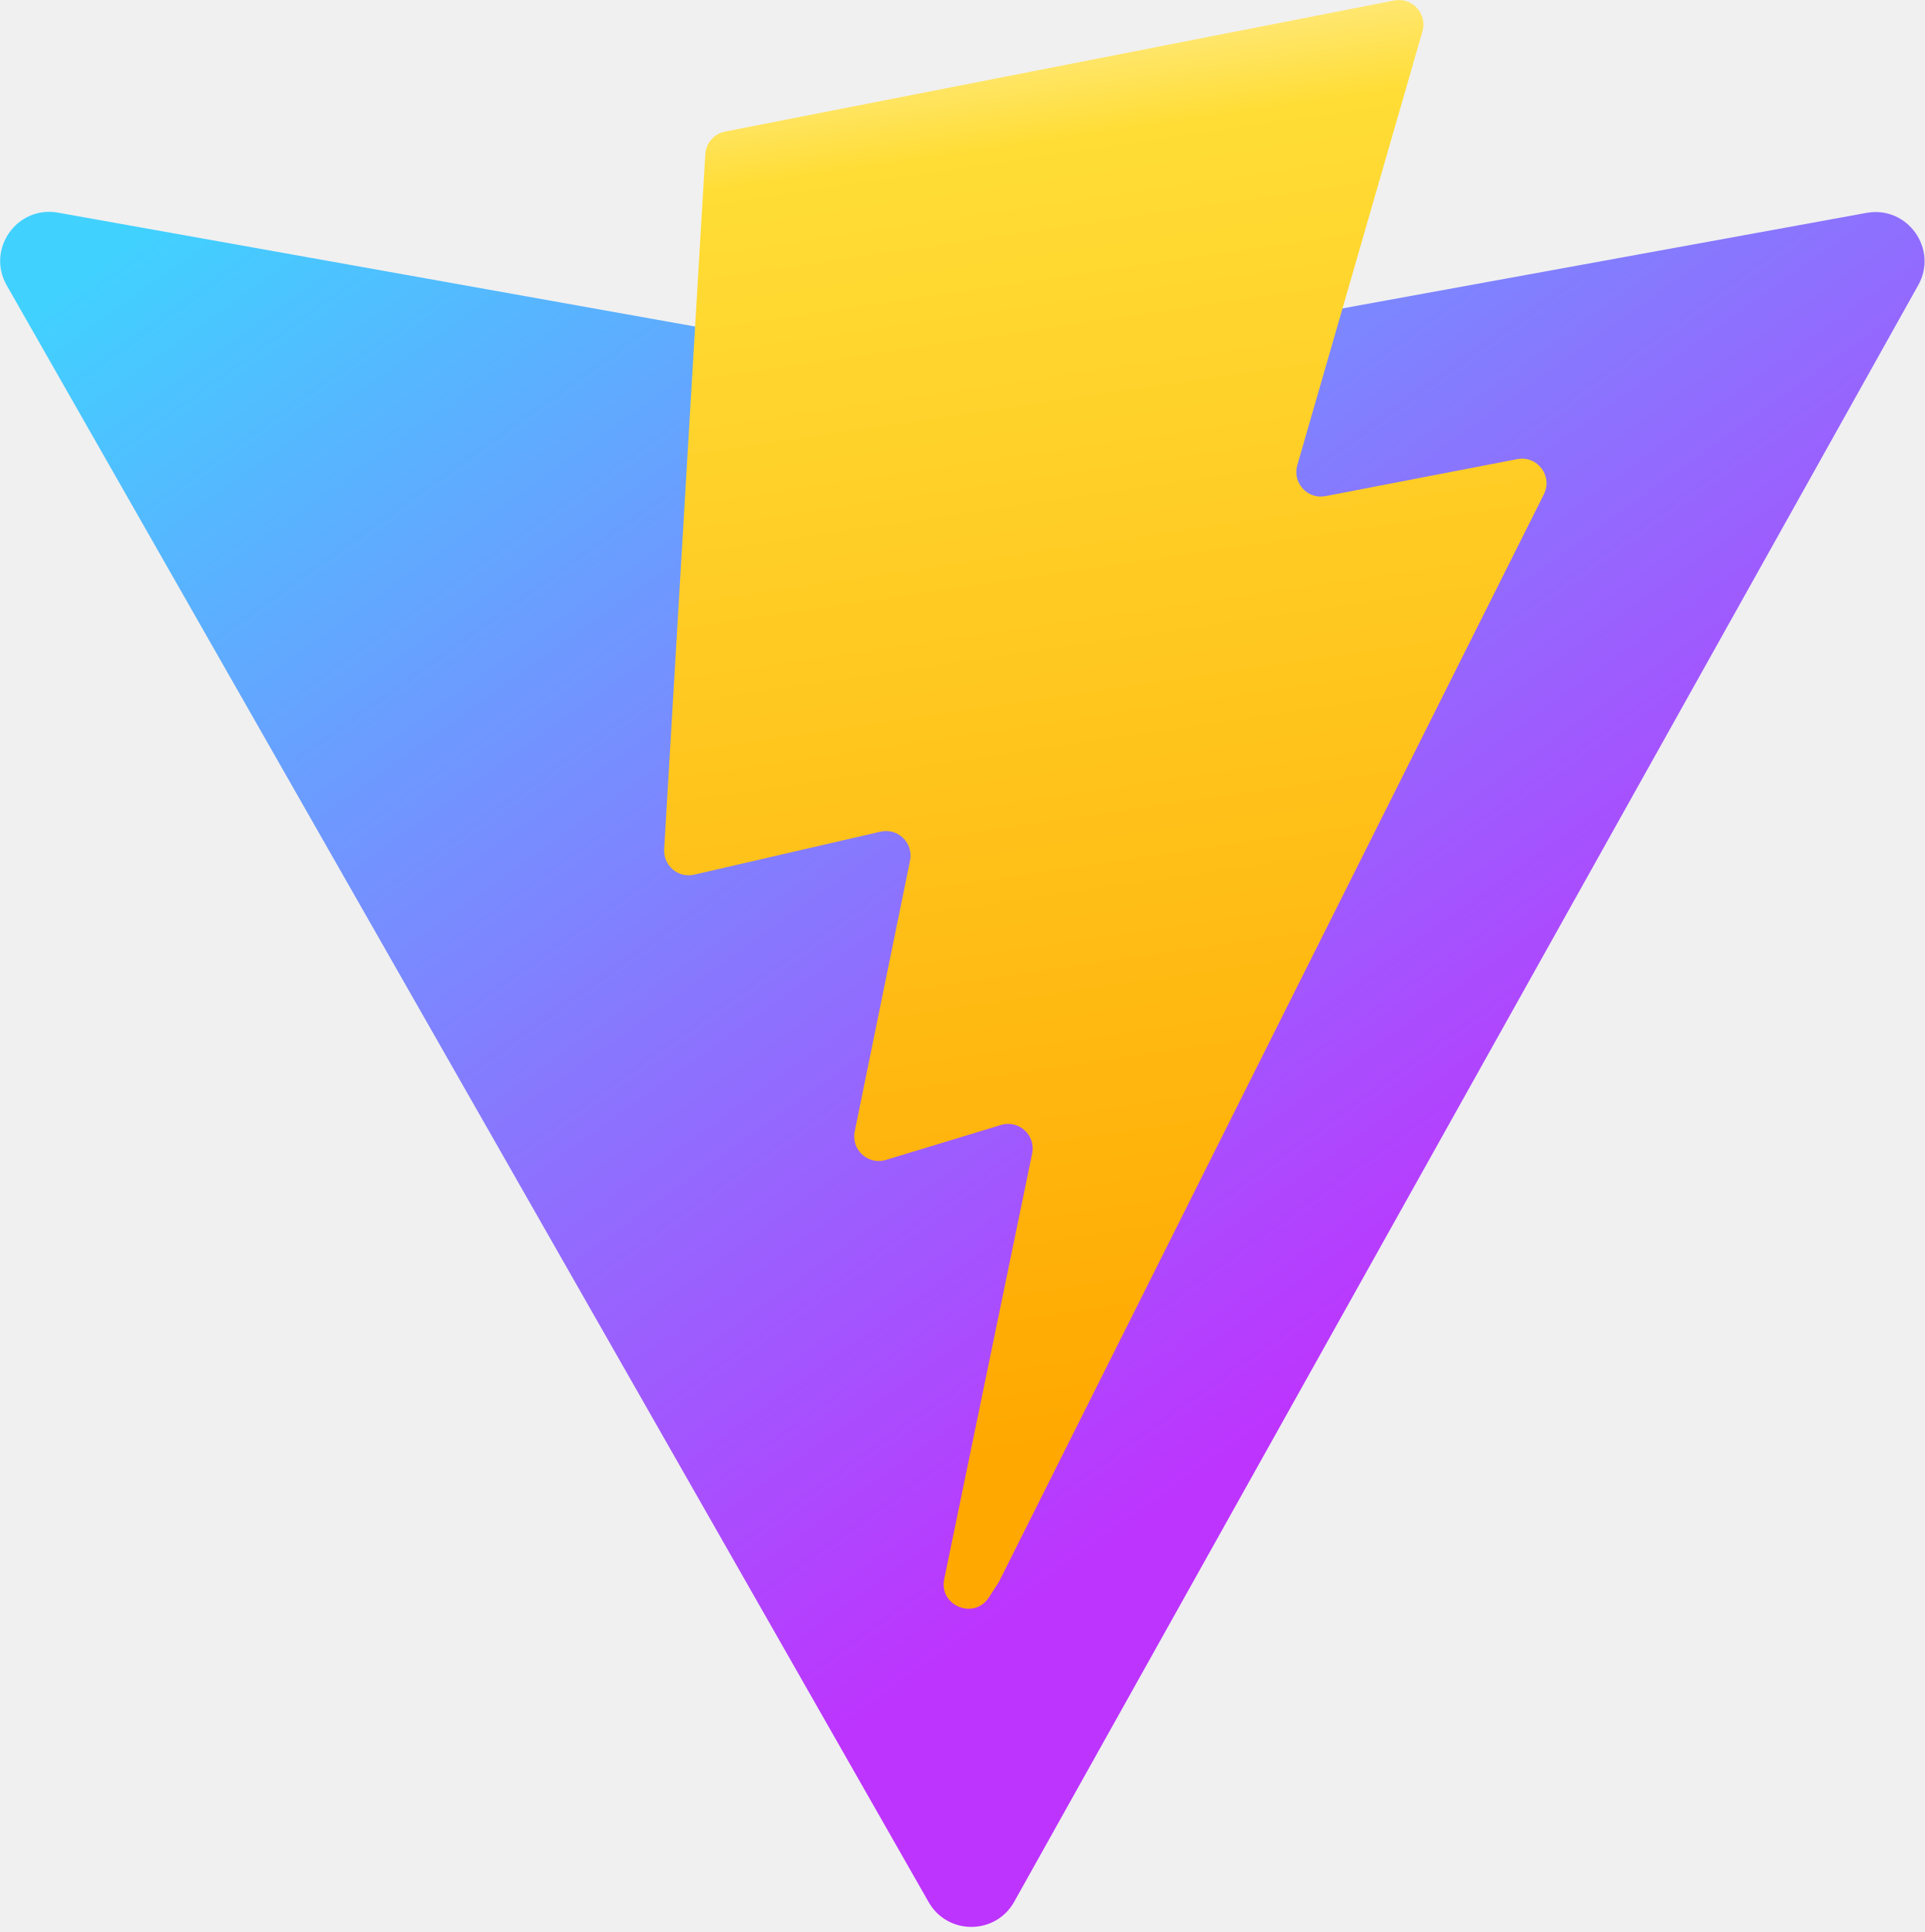
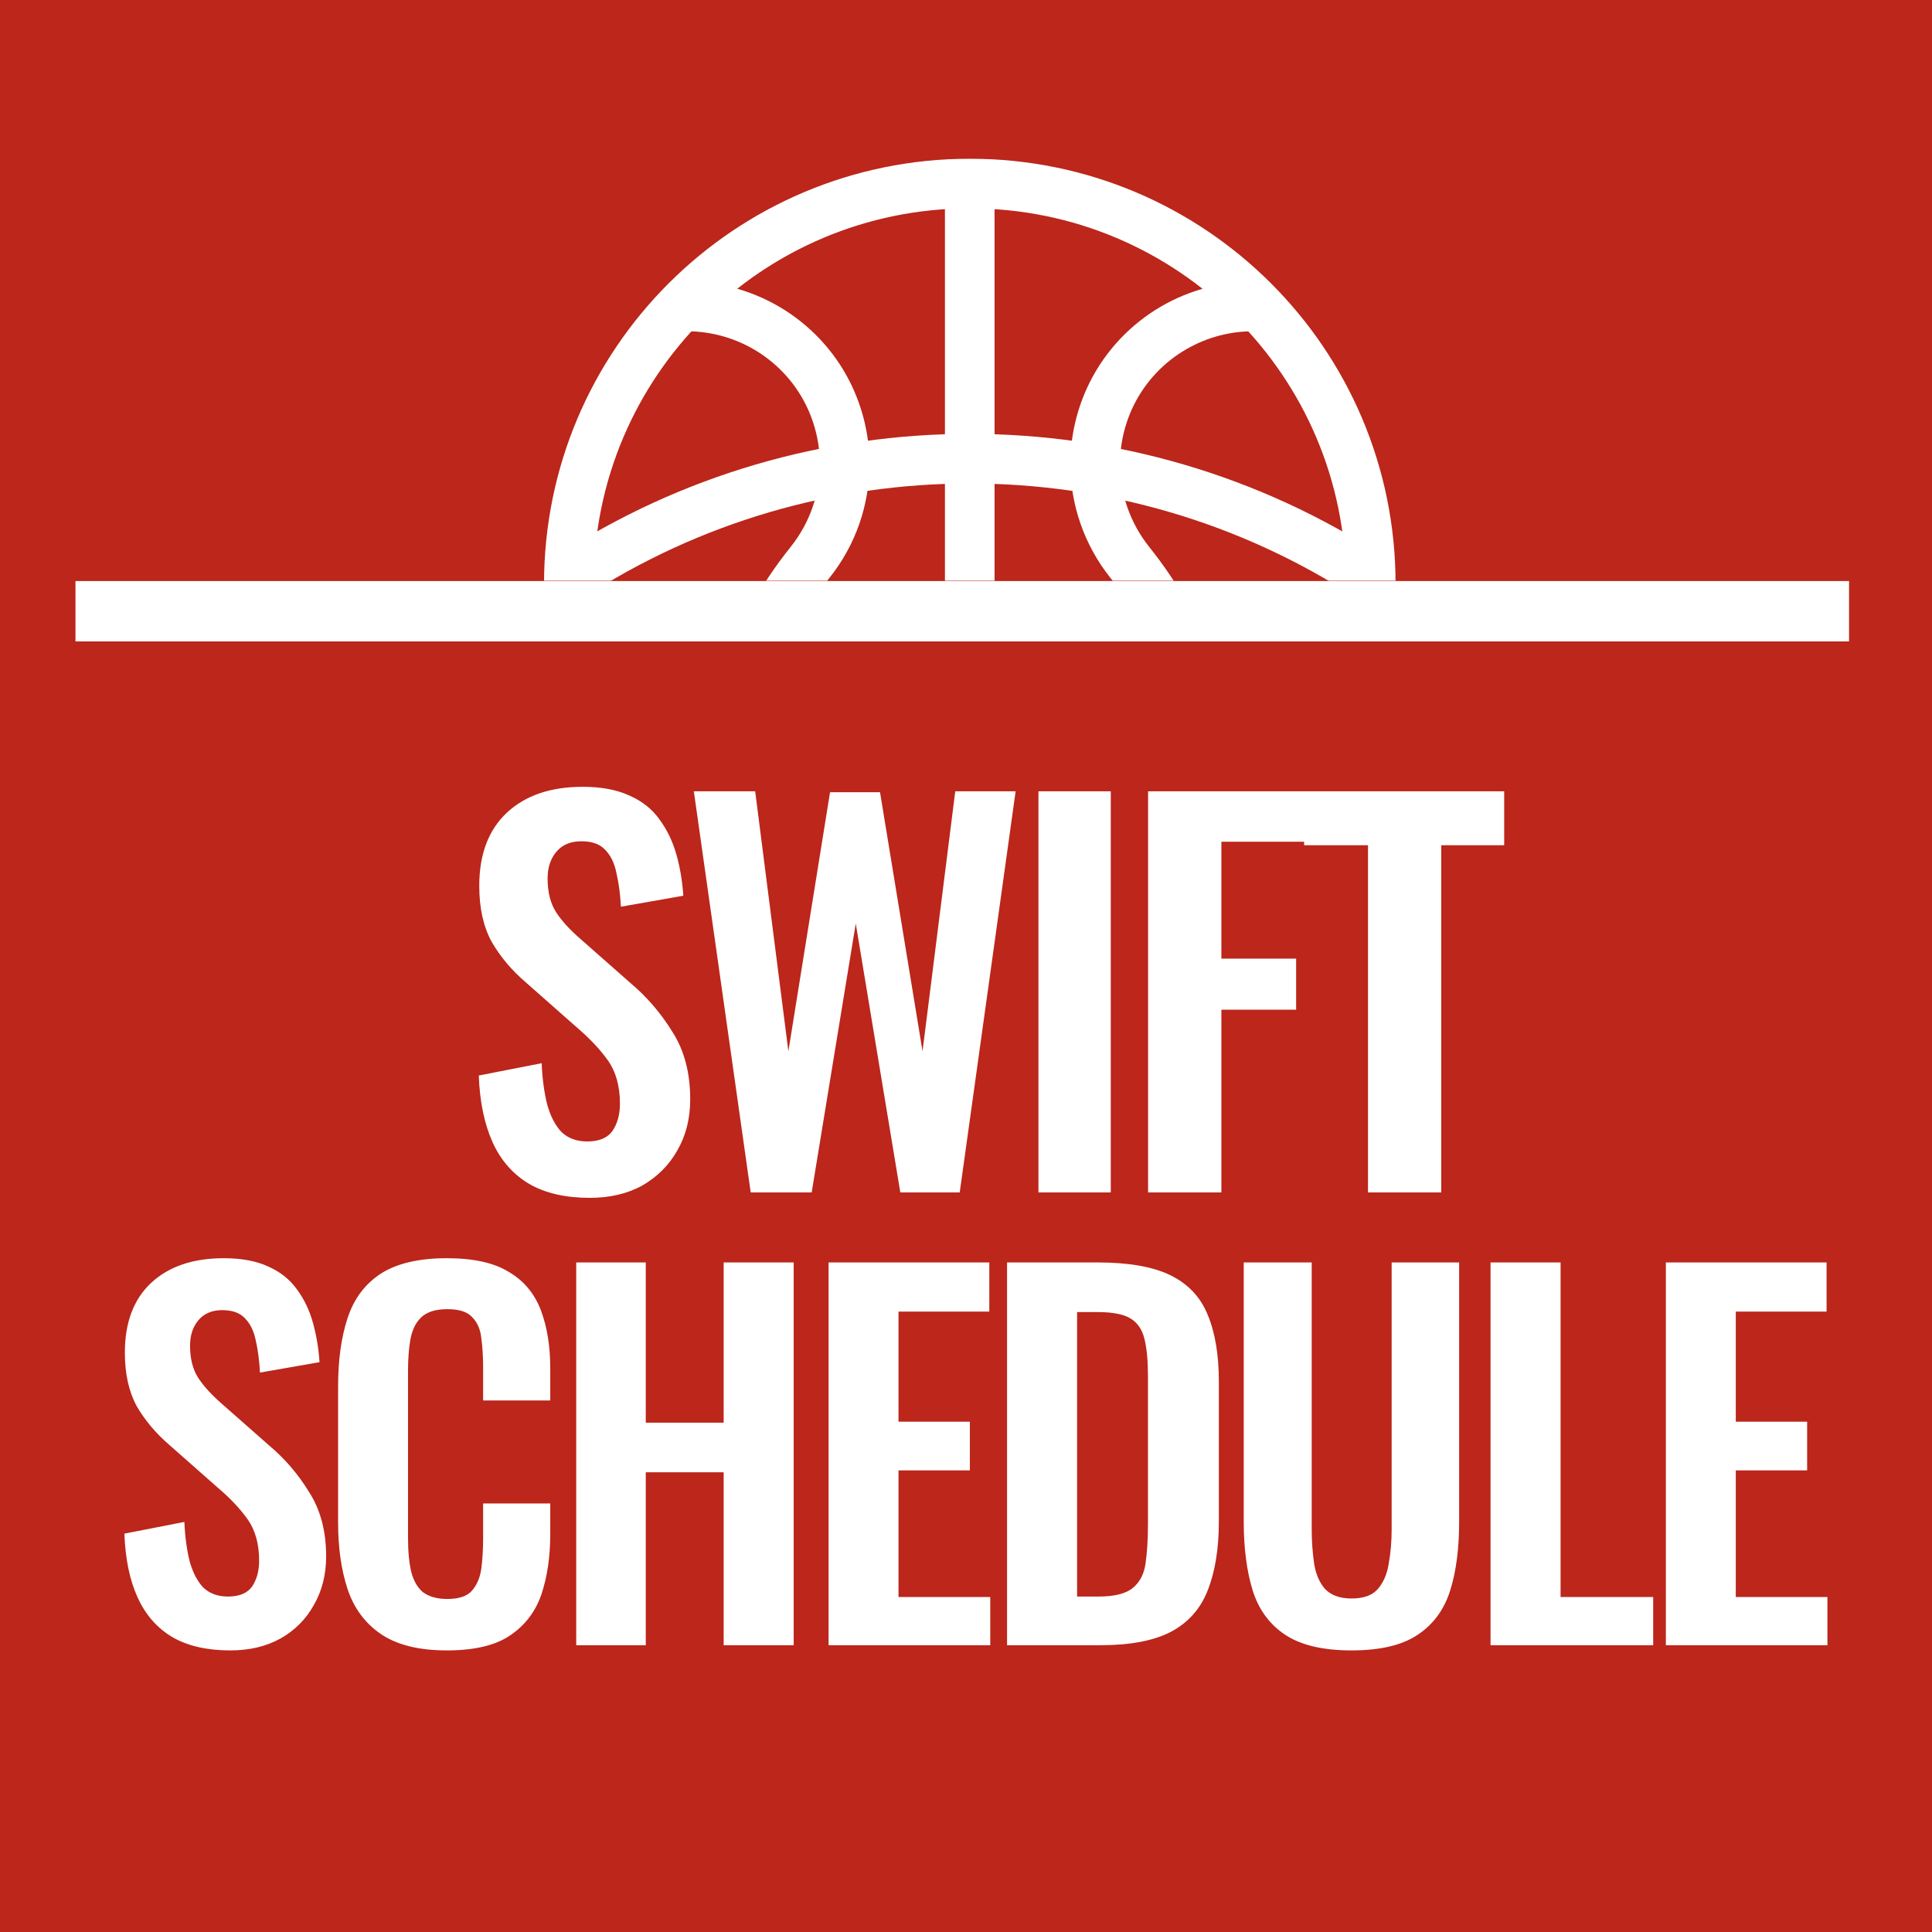
- <svg xmlns="http://www.w3.org/2000/svg" aria-hidden="true" role="img" class="iconify iconify--logos" width="31.88" height="32" preserveAspectRatio="xMidYMid meet" viewBox="0 0 256 257">
+ <svg xmlns="http://www.w3.org/2000/svg" width="16" height="16" viewBox="0 0 16 16" fill="none">
+   <g clip-path="url(#clip0_347_39781)">
+     <rect width="16" height="16" fill="#BC261B" />
+     <rect x="0.625" y="4.812" width="14.688" height="0.5" fill="white" />
+     <g clip-path="url(#clip1_347_39781)">
+       <mask id="mask0_347_39781" style="mask-type:alpha" maskUnits="userSpaceOnUse" x="-6" y="1" width="28" height="4">
+         <rect x="-5.352" y="1.153" width="27.184" height="3.656" fill="#D9D9D9" />
+       </mask>
+       <g mask="url(#mask0_347_39781)">
+         <path d="M8.032 8.15C9.866 8.15 11.352 6.665 11.352 4.835C11.352 3.004 9.866 1.52 8.032 1.52C6.198 1.52 4.711 3.004 4.711 4.835C4.711 6.665 6.198 8.15 8.032 8.15Z" stroke="white" stroke-width="0.411" stroke-miterlimit="10" />
+         <path d="M4.711 4.784C6.721 3.47 9.341 3.47 11.351 4.784" stroke="white" stroke-width="0.411" stroke-miterlimit="10" />
+         <path d="M10.003 7.503C10.062 7.253 10.091 6.999 10.091 6.746C10.091 5.997 9.838 5.259 9.357 4.658C9.168 4.421 9.07 4.133 9.07 3.842C9.07 3.644 9.116 3.444 9.208 3.259C9.441 2.795 9.923 2.519 10.428 2.539" stroke="white" stroke-width="0.411" stroke-miterlimit="10" />
+         <path d="M5.637 2.539C6.143 2.519 6.624 2.795 6.857 3.259C6.949 3.444 6.995 3.644 6.995 3.842C6.995 4.133 6.898 4.421 6.708 4.658C6.227 5.259 5.975 5.997 5.975 6.746C5.975 6.999 6.003 7.253 6.062 7.503" stroke="white" stroke-width="0.411" stroke-miterlimit="10" />
+         <path d="M8.031 1.52V8.15" stroke="white" stroke-width="0.411" stroke-miterlimit="10" />
+       </g>
+     </g>
+     <path d="M4.884 9.92C4.684 9.92 4.517 9.882 4.383 9.805C4.25 9.726 4.148 9.611 4.08 9.461C4.012 9.31 3.973 9.126 3.965 8.907L4.486 8.805C4.491 8.933 4.507 9.047 4.531 9.145C4.558 9.243 4.598 9.32 4.65 9.375C4.705 9.427 4.776 9.453 4.863 9.453C4.962 9.453 5.031 9.424 5.072 9.366C5.113 9.306 5.134 9.231 5.134 9.141C5.134 8.996 5.101 8.877 5.036 8.784C4.97 8.691 4.882 8.598 4.773 8.505L4.355 8.136C4.237 8.035 4.143 7.923 4.072 7.8C4.003 7.674 3.969 7.52 3.969 7.336C3.969 7.074 4.046 6.872 4.199 6.729C4.352 6.587 4.561 6.516 4.826 6.516C4.982 6.516 5.112 6.541 5.216 6.59C5.32 6.636 5.402 6.702 5.462 6.787C5.525 6.872 5.571 6.969 5.602 7.078C5.632 7.185 5.651 7.298 5.659 7.418L5.142 7.509C5.137 7.405 5.124 7.312 5.105 7.23C5.089 7.148 5.057 7.083 5.011 7.037C4.967 6.99 4.902 6.967 4.814 6.967C4.724 6.967 4.654 6.997 4.605 7.057C4.558 7.115 4.535 7.187 4.535 7.275C4.535 7.387 4.558 7.48 4.605 7.554C4.651 7.625 4.718 7.699 4.806 7.775L5.22 8.14C5.357 8.255 5.473 8.39 5.569 8.546C5.667 8.699 5.716 8.885 5.716 9.104C5.716 9.263 5.681 9.403 5.61 9.526C5.541 9.649 5.444 9.746 5.319 9.818C5.196 9.886 5.051 9.92 4.884 9.92ZM6.217 9.875L5.746 6.553H6.254L6.529 8.706L6.874 6.561H7.288L7.64 8.706L7.911 6.553H8.411L7.948 9.875H7.456L7.087 7.648L6.722 9.875H6.217ZM8.6 9.875V6.553H9.199V9.875H8.6ZM9.508 9.875V6.553H10.873V6.971H10.115V7.939H10.734V8.362H10.115V9.875H9.508ZM11.329 9.875V7H10.8V6.553H12.457V7H11.936V9.875H11.329Z" fill="white" />
+     <path d="M1.907 13.668C1.716 13.668 1.557 13.632 1.429 13.559C1.301 13.483 1.205 13.373 1.14 13.23C1.074 13.086 1.038 12.91 1.03 12.701L1.527 12.604C1.532 12.726 1.547 12.834 1.57 12.928C1.596 13.022 1.634 13.095 1.684 13.148C1.736 13.197 1.804 13.222 1.887 13.222C1.981 13.222 2.048 13.194 2.087 13.14C2.126 13.082 2.146 13.011 2.146 12.924C2.146 12.786 2.114 12.673 2.052 12.584C1.989 12.495 1.905 12.406 1.801 12.318L1.402 11.966C1.29 11.869 1.2 11.762 1.132 11.645C1.067 11.525 1.034 11.377 1.034 11.202C1.034 10.952 1.107 10.759 1.253 10.623C1.399 10.488 1.599 10.42 1.852 10.42C2.001 10.42 2.125 10.443 2.224 10.49C2.323 10.534 2.401 10.597 2.459 10.678C2.519 10.759 2.563 10.851 2.592 10.956C2.62 11.058 2.639 11.166 2.646 11.281L2.153 11.367C2.148 11.268 2.136 11.179 2.118 11.101C2.102 11.022 2.072 10.961 2.028 10.917C1.986 10.872 1.924 10.85 1.84 10.85C1.754 10.85 1.688 10.879 1.641 10.936C1.596 10.991 1.574 11.06 1.574 11.144C1.574 11.251 1.596 11.339 1.641 11.41C1.685 11.478 1.749 11.548 1.832 11.621L2.228 11.97C2.358 12.079 2.469 12.208 2.56 12.357C2.654 12.503 2.701 12.681 2.701 12.889C2.701 13.04 2.667 13.175 2.599 13.292C2.534 13.41 2.442 13.502 2.322 13.57C2.204 13.635 2.066 13.668 1.907 13.668ZM3.7 13.668C3.468 13.668 3.285 13.622 3.152 13.531C3.021 13.44 2.93 13.316 2.878 13.159C2.826 13 2.8 12.818 2.8 12.611V11.48C2.8 11.264 2.826 11.076 2.878 10.917C2.93 10.758 3.021 10.635 3.152 10.549C3.285 10.463 3.468 10.42 3.7 10.42C3.919 10.42 4.09 10.457 4.213 10.533C4.338 10.606 4.426 10.712 4.479 10.85C4.531 10.988 4.557 11.149 4.557 11.332V11.598H4.001V11.324C4.001 11.235 3.996 11.154 3.986 11.081C3.978 11.008 3.953 10.951 3.911 10.909C3.872 10.864 3.803 10.842 3.704 10.842C3.605 10.842 3.532 10.866 3.485 10.913C3.44 10.957 3.412 11.018 3.398 11.097C3.385 11.172 3.379 11.258 3.379 11.355V12.733C3.379 12.848 3.388 12.943 3.406 13.018C3.425 13.091 3.457 13.148 3.504 13.187C3.554 13.223 3.62 13.242 3.704 13.242C3.8 13.242 3.868 13.219 3.907 13.175C3.949 13.128 3.975 13.067 3.986 12.991C3.996 12.915 4.001 12.831 4.001 12.737V12.451H4.557V12.705C4.557 12.893 4.532 13.06 4.483 13.206C4.433 13.35 4.346 13.463 4.22 13.547C4.098 13.628 3.924 13.668 3.7 13.668ZM4.772 13.625V10.455H5.348V11.782H5.993V10.455H6.573V13.625H5.993V12.193H5.348V13.625H4.772ZM6.862 13.625V10.455H8.193V10.862H7.441V11.774H8.032V12.177H7.441V13.226H8.201V13.625H6.862ZM8.34 13.625V10.455H9.088C9.346 10.455 9.547 10.49 9.691 10.56C9.837 10.631 9.94 10.739 10 10.885C10.062 11.031 10.094 11.217 10.094 11.441V12.6C10.094 12.829 10.062 13.021 10 13.175C9.94 13.326 9.838 13.44 9.695 13.515C9.554 13.588 9.359 13.625 9.111 13.625H8.34ZM8.92 13.222H9.096C9.229 13.222 9.324 13.198 9.381 13.151C9.439 13.104 9.474 13.037 9.487 12.948C9.5 12.857 9.507 12.746 9.507 12.615V11.402C9.507 11.274 9.498 11.171 9.479 11.093C9.461 11.014 9.423 10.957 9.366 10.921C9.308 10.884 9.216 10.866 9.088 10.866H8.92V13.222ZM11.192 13.668C10.957 13.668 10.775 13.625 10.644 13.539C10.514 13.453 10.424 13.33 10.374 13.171C10.325 13.012 10.3 12.821 10.3 12.6V10.455H10.863V12.666C10.863 12.765 10.87 12.859 10.883 12.948C10.896 13.034 10.926 13.104 10.973 13.159C11.023 13.211 11.096 13.238 11.192 13.238C11.294 13.238 11.367 13.211 11.411 13.159C11.458 13.104 11.488 13.034 11.501 12.948C11.517 12.859 11.525 12.765 11.525 12.666V10.455H12.084V12.6C12.084 12.821 12.06 13.012 12.01 13.171C11.96 13.33 11.87 13.453 11.74 13.539C11.612 13.625 11.43 13.668 11.192 13.668ZM12.344 13.625V10.455H12.924V13.226H13.691V13.625H12.344ZM13.796 13.625V10.455H15.127V10.862H14.375V11.774H14.966V12.177H14.375V13.226H15.134V13.625H13.796Z" fill="white" />
+   </g>
  <defs>
-     <linearGradient id="IconifyId1813088fe1fbc01fb466" x1="-.828%" x2="57.636%" y1="7.652%" y2="78.411%">
-       <stop offset="0%" stop-color="#41D1FF" />
-       <stop offset="100%" stop-color="#BD34FE" />
-     </linearGradient>
-     <linearGradient id="IconifyId1813088fe1fbc01fb467" x1="43.376%" x2="50.316%" y1="2.242%" y2="89.03%">
-       <stop offset="0%" stop-color="#FFEA83" />
-       <stop offset="8.333%" stop-color="#FFDD35" />
-       <stop offset="100%" stop-color="#FFA800" />
-     </linearGradient>
+     <clipPath id="clip0_347_39781">
+       <rect width="16" height="16" fill="white" />
+     </clipPath>
+     <clipPath id="clip1_347_39781">
+       <rect width="7.056" height="7.044" fill="white" transform="translate(4.50391 1.3125)" />
+     </clipPath>
  </defs>
-   <path fill="url(#IconifyId1813088fe1fbc01fb466)" d="M255.153 37.938L134.897 252.976c-2.483 4.44-8.862 4.466-11.382.048L.875 37.958c-2.746-4.814 1.371-10.646 6.827-9.67l120.385 21.517a6.537 6.537 0 0 0 2.322-.004l117.867-21.483c5.438-.991 9.574 4.796 6.877 9.62Z" />
-   <path fill="url(#IconifyId1813088fe1fbc01fb467)" d="M185.432.063L96.44 17.501a3.268 3.268 0 0 0-2.634 3.014l-5.474 92.456a3.268 3.268 0 0 0 3.997 3.378l24.777-5.718c2.318-.535 4.413 1.507 3.936 3.838l-7.361 36.047c-.495 2.426 1.782 4.5 4.151 3.78l15.304-4.649c2.372-.72 4.652 1.36 4.15 3.788l-11.698 56.621c-.732 3.542 3.979 5.473 5.943 2.437l1.313-2.028l72.516-144.72c1.215-2.423-.88-5.186-3.54-4.672l-25.505 4.922c-2.396.462-4.435-1.77-3.759-4.114l16.646-57.705c.677-2.35-1.37-4.583-3.769-4.113Z" />
</svg>
